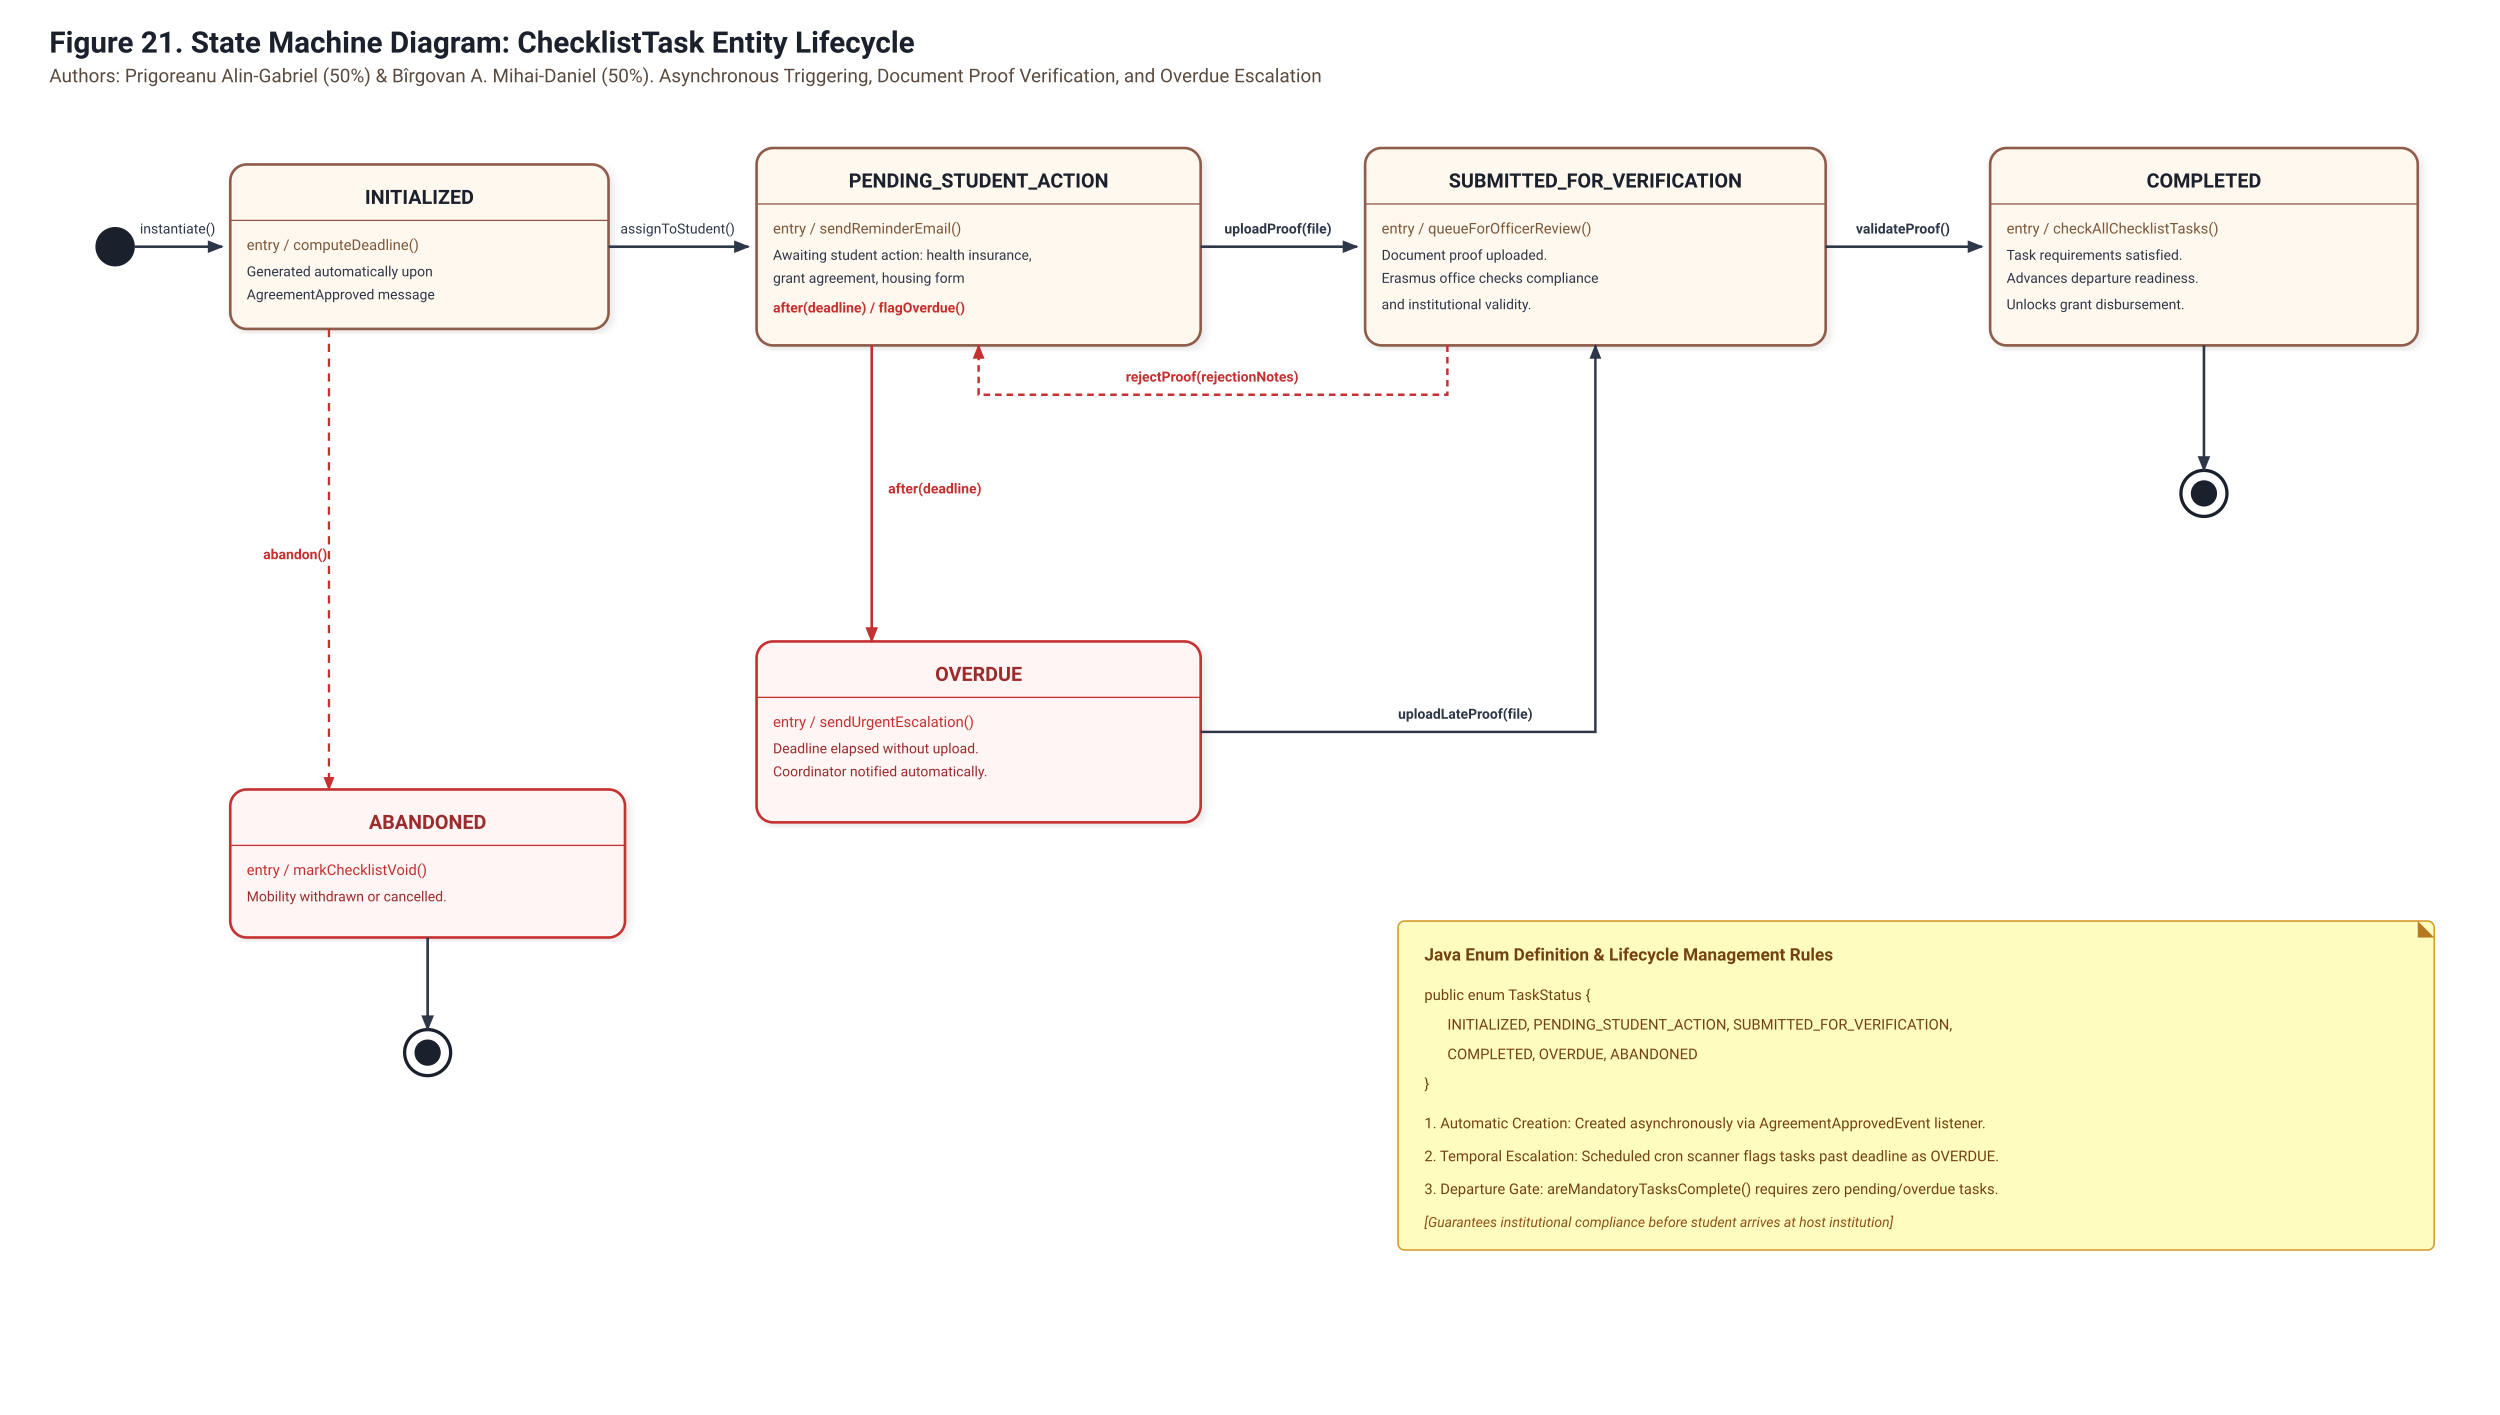
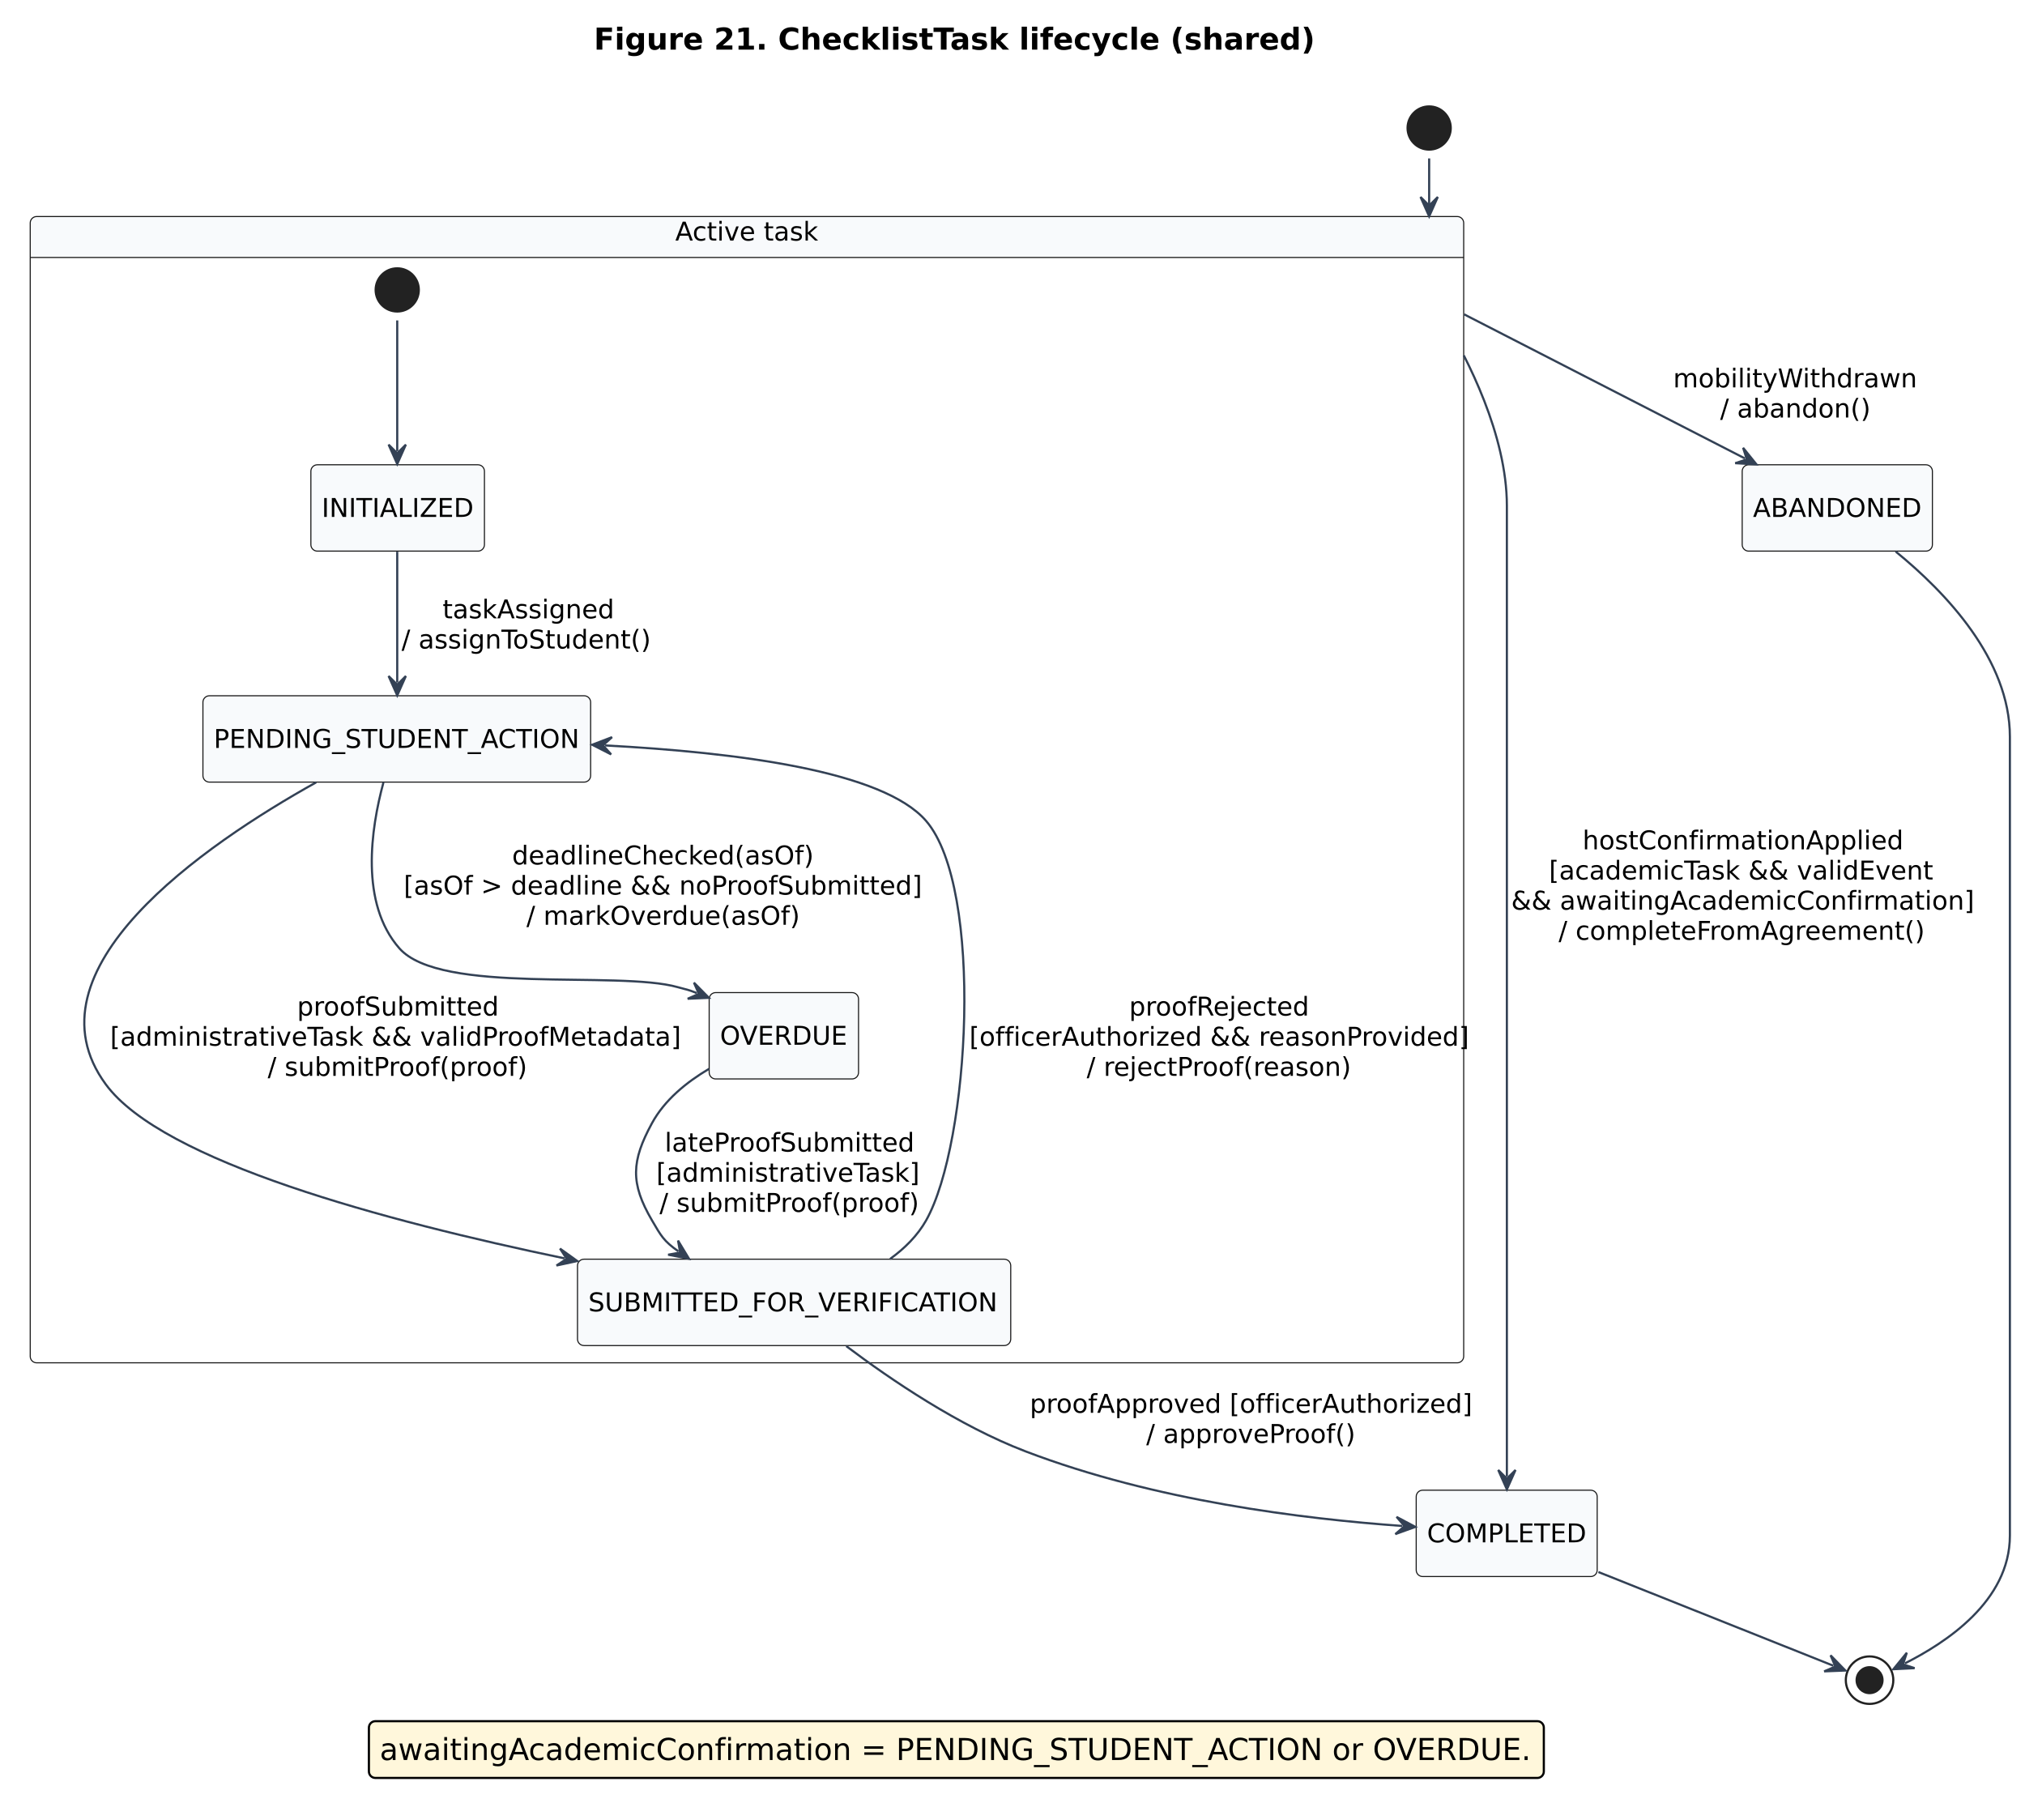
- <svg xmlns="http://www.w3.org/2000/svg" viewBox="0 0 1520 860" width="100%" height="100%" style="background-color: #FBF8F1; font-family: -apple-system, BlinkMacSystemFont, 'Segoe UI', Roboto, Helvetica, Arial, sans-serif;">
-   <defs>
-     <marker id="arrow" viewBox="0 0 10 10" refX="9" refY="5" markerWidth="6" markerHeight="6" orient="auto-start-reverse">
-       <path d="M 0 1 L 10 5 L 0 9 z" fill="#2D3748" />
-     </marker>
-     <marker id="red-arrow" viewBox="0 0 10 10" refX="9" refY="5" markerWidth="6" markerHeight="6" orient="auto-start-reverse">
-       <path d="M 0 1 L 10 5 L 0 9 z" fill="#C53030" />
-     </marker>
-     <filter id="shadow" x="-3%" y="-3%" width="106%" height="106%">
-       <feDropShadow dx="2" dy="2" stdDeviation="2.5" flood-opacity="0.10" />
-     </filter>
-   </defs>
-   <text x="30" y="32" font-size="18" font-weight="bold" fill="#1A202C">Figure 21. State Machine Diagram: ChecklistTask Entity Lifecycle</text>
-   <text x="30" y="50" font-size="11.5" fill="#5A4A3E">Authors: Prigoreanu Alin-Gabriel (50%) &amp; Bîrgovan A. Mihai-Daniel (50%). Asynchronous Triggering, Document Proof Verification, and Overdue Escalation</text>
-   <circle cx="70" cy="150" r="12" fill="#1A202C" />
-   <line x1="82" y1="150" x2="135" y2="150" stroke="#2D3748" stroke-width="1.6" marker-end="url(#arrow)" />
-   <text x="108" y="142" font-size="8.5" text-anchor="middle" fill="#2D3748">instantiate()</text>
-   <g transform="translate(140, 100)">
-     <rect x="0" y="0" width="230" height="100" rx="10" fill="#FFF8EE" stroke="#8D5B4C" stroke-width="1.6" filter="url(#shadow)" />
-     <text x="115" y="24" text-anchor="middle" font-size="12" font-weight="bold" fill="#1A202C">INITIALIZED</text>
-     <line x1="0" y1="34" x2="230" y2="34" stroke="#8D5B4C" stroke-width="0.8" />
-     <text x="10" y="52" font-size="9" fill="#7A583A">entry / computeDeadline()</text>
-     <text x="10" y="68" font-size="8.5" fill="#2D3748">Generated automatically upon</text>
-     <text x="10" y="82" font-size="8.5" fill="#2D3748">AgreementApproved message</text>
-   </g>
-   <line x1="370" y1="150" x2="455" y2="150" stroke="#2D3748" stroke-width="1.6" marker-end="url(#arrow)" />
-   <text x="412" y="142" font-size="8.5" text-anchor="middle" fill="#2D3748">assignToStudent()</text>
-   <g transform="translate(460, 90)">
-     <rect x="0" y="0" width="270" height="120" rx="10" fill="#FFF8EE" stroke="#8D5B4C" stroke-width="1.6" filter="url(#shadow)" />
-     <text x="135" y="24" text-anchor="middle" font-size="12" font-weight="bold" fill="#1A202C">PENDING_STUDENT_ACTION</text>
-     <line x1="0" y1="34" x2="270" y2="34" stroke="#8D5B4C" stroke-width="0.8" />
-     <text x="10" y="52" font-size="9" fill="#7A583A">entry / sendReminderEmail()</text>
-     <text x="10" y="68" font-size="8.5" fill="#2D3748">Awaiting student action: health insurance,</text>
-     <text x="10" y="82" font-size="8.5" fill="#2D3748">grant agreement, housing form</text>
-     <text x="10" y="100" font-size="8.5" font-weight="bold" fill="#C53030">after(deadline) / flagOverdue()</text>
-   </g>
-   <line x1="730" y1="150" x2="825" y2="150" stroke="#2D3748" stroke-width="1.6" marker-end="url(#arrow)" />
-   <text x="777" y="142" font-size="8.5" text-anchor="middle" font-weight="bold" fill="#2D3748">uploadProof(file)</text>
-   <g transform="translate(830, 90)">
-     <rect x="0" y="0" width="280" height="120" rx="10" fill="#FFF8EE" stroke="#8D5B4C" stroke-width="1.6" filter="url(#shadow)" />
-     <text x="140" y="24" text-anchor="middle" font-size="12" font-weight="bold" fill="#1A202C">SUBMITTED_FOR_VERIFICATION</text>
-     <line x1="0" y1="34" x2="280" y2="34" stroke="#8D5B4C" stroke-width="0.8" />
-     <text x="10" y="52" font-size="9" fill="#7A583A">entry / queueForOfficerReview()</text>
-     <text x="10" y="68" font-size="8.5" fill="#2D3748">Document proof uploaded.</text>
-     <text x="10" y="82" font-size="8.5" fill="#2D3748">Erasmus office checks compliance</text>
-     <text x="10" y="98" font-size="8.5" fill="#2D3748">and institutional validity.</text>
-   </g>
-   <path d="M 880 210 L 880 240 L 595 240 L 595 210" fill="none" stroke="#C53030" stroke-width="1.5" stroke-dasharray="4,3" marker-end="url(#red-arrow)" />
-   <text x="737" y="232" text-anchor="middle" font-size="8.5" font-weight="bold" fill="#C53030">rejectProof(rejectionNotes)</text>
-   <line x1="1110" y1="150" x2="1205" y2="150" stroke="#2D3748" stroke-width="1.6" marker-end="url(#arrow)" />
-   <text x="1157" y="142" font-size="8.5" text-anchor="middle" font-weight="bold" fill="#2D3748">validateProof()</text>
-   <g transform="translate(1210, 90)">
-     <rect x="0" y="0" width="260" height="120" rx="10" fill="#FFF8EE" stroke="#8D5B4C" stroke-width="1.6" filter="url(#shadow)" />
-     <text x="130" y="24" text-anchor="middle" font-size="12" font-weight="bold" fill="#1A202C">COMPLETED</text>
-     <line x1="0" y1="34" x2="260" y2="34" stroke="#8D5B4C" stroke-width="0.8" />
-     <text x="10" y="52" font-size="9" fill="#7A583A">entry / checkAllChecklistTasks()</text>
-     <text x="10" y="68" font-size="8.5" fill="#2D3748">Task requirements satisfied.</text>
-     <text x="10" y="82" font-size="8.5" fill="#2D3748">Advances departure readiness.</text>
-     <text x="10" y="98" font-size="8.5" fill="#2D3748">Unlocks grant disbursement.</text>
-   </g>
-   <g transform="translate(460, 390)">
-     <rect x="0" y="0" width="270" height="110" rx="10" fill="#FFF5F5" stroke="#C53030" stroke-width="1.6" filter="url(#shadow)" />
-     <text x="135" y="24" text-anchor="middle" font-size="12" font-weight="bold" fill="#9B2C2C">OVERDUE</text>
-     <line x1="0" y1="34" x2="270" y2="34" stroke="#C53030" stroke-width="0.8" />
-     <text x="10" y="52" font-size="9" fill="#C53030">entry / sendUrgentEscalation()</text>
-     <text x="10" y="68" font-size="8.5" fill="#9B2C2C">Deadline elapsed without upload.</text>
-     <text x="10" y="82" font-size="8.5" fill="#9B2C2C">Coordinator notified automatically.</text>
-   </g>
-   <line x1="530" y1="210" x2="530" y2="390" stroke="#C53030" stroke-width="1.6" marker-end="url(#red-arrow)" />
-   <text x="540" y="300" font-size="8.5" font-weight="bold" fill="#C53030">after(deadline)</text>
-   <path d="M 730 445 L 970 445 L 970 210" fill="none" stroke="#2D3748" stroke-width="1.5" marker-end="url(#arrow)" />
-   <text x="850" y="437" font-size="8.5" font-weight="bold" fill="#2D3748">uploadLateProof(file)</text>
-   <g transform="translate(140, 480)">
-     <rect x="0" y="0" width="240" height="90" rx="10" fill="#FFF5F5" stroke="#C53030" stroke-width="1.6" filter="url(#shadow)" />
-     <text x="120" y="24" text-anchor="middle" font-size="12" font-weight="bold" fill="#9B2C2C">ABANDONED</text>
-     <line x1="0" y1="34" x2="240" y2="34" stroke="#C53030" stroke-width="0.8" />
-     <text x="10" y="52" font-size="9" fill="#C53030">entry / markChecklistVoid()</text>
-     <text x="10" y="68" font-size="8.5" fill="#9B2C2C">Mobility withdrawn or cancelled.</text>
-   </g>
-   <line x1="200" y1="200" x2="200" y2="480" stroke="#C53030" stroke-width="1.4" stroke-dasharray="5,4" marker-end="url(#red-arrow)" />
-   <text x="160" y="340" font-size="8.5" font-weight="bold" fill="#C53030">abandon()</text>
-   <circle cx="260" cy="640" r="14" fill="none" stroke="#1A202C" stroke-width="2" />
-   <circle cx="260" cy="640" r="8" fill="#1A202C" />
-   <line x1="260" y1="570" x2="260" y2="626" stroke="#2D3748" stroke-width="1.6" marker-end="url(#arrow)" />
-   <circle cx="1340" cy="300" r="14" fill="none" stroke="#1A202C" stroke-width="2" />
-   <circle cx="1340" cy="300" r="8" fill="#1A202C" />
-   <line x1="1340" y1="210" x2="1340" y2="286" stroke="#2D3748" stroke-width="1.6" marker-end="url(#arrow)" />
-   <g transform="translate(850, 560)">
-     <rect x="0" y="0" width="630" height="200" rx="4" fill="#FEFCBF" stroke="#D69E2E" stroke-width="1" />
-     <path d="M 620 0 L 630 10 L 620 10 Z" fill="#B7791F" />
-     <text x="16" y="24" font-size="10.5" font-weight="bold" fill="#744210">Java Enum Definition &amp; Lifecycle Management Rules</text>
-     <text x="16" y="48" font-size="9" fill="#744210">public enum TaskStatus {</text>
-     <text x="30" y="66" font-size="9" fill="#744210">INITIALIZED, PENDING_STUDENT_ACTION, SUBMITTED_FOR_VERIFICATION,</text>
-     <text x="30" y="84" font-size="9" fill="#744210">COMPLETED, OVERDUE, ABANDONED</text>
-     <text x="16" y="102" font-size="9" fill="#744210">}</text>
-     <text x="16" y="126" font-size="9" fill="#744210">1. Automatic Creation: Created asynchronously via AgreementApprovedEvent listener.</text>
-     <text x="16" y="146" font-size="9" fill="#744210">2. Temporal Escalation: Scheduled cron scanner flags tasks past deadline as OVERDUE.</text>
-     <text x="16" y="166" font-size="9" fill="#744210">3. Departure Gate: areMandatoryTasksComplete() requires zero pending/overdue tasks.</text>
-     <text x="16" y="186" font-size="8.5" font-style="italic" fill="#8C5015">[Guarantees institutional compliance before student arrives at host institution]</text>
+ <svg xmlns="http://www.w3.org/2000/svg" contentStyleType="text/css" data-diagram-type="STATE" height="843px" preserveAspectRatio="none" style="width:938px;height:843px;background:#FFFFFF;" version="1.1" viewBox="0 0 938 843" width="938px" zoomAndPan="magnify">
+   <defs />
+   <g>
+     <g class="title" data-source-line="12">
+       <text fill="#000000" font-family="DejaVu Sans" font-size="14" font-weight="bold" lengthAdjust="spacing" textLength="335.822" x="275.089" y="22.995">Figure 21. ChecklistTask lifecycle (shared)</text>
+     </g>
+     <g class="cluster" data-qualified-name="ActiveTask" data-source-line="13" id="ent0002">
+       <path d="M17,100.297 L675,100.297 A3,3 0 0 1 678,103.297 L678,119.266 L14,119.266 L14,103.297 A3,3 0 0 1 17,100.297" fill="#F8FAFC" />
+       <rect fill="none" height="531" rx="3" ry="3" style="stroke:#181818;stroke-width:0.5;" width="664" x="14" y="100.297" />
+       <line style="stroke:#181818;stroke-width:0.5;" x1="14" x2="678" y1="119.266" y2="119.266" />
+       <text fill="#000000" font-family="DejaVu Sans" font-size="12" lengthAdjust="spacing" textLength="66.404" x="312.798" y="111.436">Active task</text>
+     </g>
+     <g class="start_entity" data-qualified-name=".start." data-source-line="21" id="ent0013">
+       <ellipse cx="662" cy="59.297" fill="#222222" rx="10" ry="10" style="stroke:#222222;stroke-width:1;" />
+     </g>
+     <rect fill="#F8FAFC" height="40" rx="3" ry="3" style="stroke:#181818;stroke-width:0.5;" width="83.834" x="656" y="690.297" />
+     <text fill="#000000" font-family="DejaVu Sans" font-size="12" lengthAdjust="spacing" textLength="73.834" x="661" y="714.451">COMPLETED</text>
+     <rect fill="#F8FAFC" height="40" rx="3" ry="3" style="stroke:#181818;stroke-width:0.5;" width="88.111" x="807" y="215.297" />
+     <text fill="#000000" font-family="DejaVu Sans" font-size="12" lengthAdjust="spacing" textLength="78.111" x="812" y="239.451">ABANDONED</text>
+     <g class="end_entity" data-qualified-name=".end." data-source-line="25" id="ent0020">
+       <ellipse cx="866" cy="778.297" fill="none" rx="11" ry="11" style="stroke:#222222;stroke-width:1;" />
+       <ellipse cx="866" cy="778.297" fill="#222222" rx="6" ry="6" style="stroke:#222222;stroke-width:1;" />
+     </g>
+     <g class="start_entity" data-qualified-name="ActiveTask..start.ActiveTask" data-source-line="14" id="ent0002">
+       <ellipse cx="184" cy="134.297" fill="#222222" rx="10" ry="10" style="stroke:#222222;stroke-width:1;" />
+     </g>
+     <rect fill="#F8FAFC" height="40" rx="3" ry="3" style="stroke:#181818;stroke-width:0.5;" width="80.4" x="144" y="215.297" />
+     <text fill="#000000" font-family="DejaVu Sans" font-size="12" lengthAdjust="spacing" textLength="70.4" x="149" y="239.451">INITIALIZED</text>
+     <rect fill="#F8FAFC" height="40" rx="3" ry="3" style="stroke:#181818;stroke-width:0.5;" width="179.588" x="94" y="322.297" />
+     <text fill="#000000" font-family="DejaVu Sans" font-size="12" lengthAdjust="spacing" textLength="169.588" x="99" y="346.451">PENDING_STUDENT_ACTION</text>
+     <rect fill="#F8FAFC" height="40" rx="3" ry="3" style="stroke:#181818;stroke-width:0.5;" width="200.682" x="267.5" y="583.297" />
+     <text fill="#000000" font-family="DejaVu Sans" font-size="12" lengthAdjust="spacing" textLength="190.682" x="272.5" y="607.451">SUBMITTED_FOR_VERIFICATION</text>
+     <rect fill="#F8FAFC" height="40" rx="3" ry="3" style="stroke:#181818;stroke-width:0.5;" width="69.18" x="328.5" y="459.797" />
+     <text fill="#000000" font-family="DejaVu Sans" font-size="12" lengthAdjust="spacing" textLength="59.18" x="333.5" y="483.951">OVERDUE</text>
+     <g class="link" data-entity-1="ent0002" data-entity-2="ent0003" data-link-type="dependency" id="lnk4">
+       <polygon fill="#334155" points="184,214.955,188,205.955,184,209.955,180,205.955,184,214.955" style="stroke:#334155;stroke-width:1;" />
+       <path d="M184,148.424 C184,164.647 184,189.025 184,208.955" fill="none" style="stroke:#334155;stroke-width:1;" />
+     </g>
+     <g class="link" data-entity-1="ent0003" data-entity-2="ent0005" data-link-type="dependency" id="lnk6">
+       <polygon fill="#334155" points="184,322.16,188,313.16,184,317.16,180,313.16,184,322.16" style="stroke:#334155;stroke-width:1;" />
+       <path d="M184,255.555 C184,274.501 184,297.257 184,316.16" fill="none" style="stroke:#334155;stroke-width:1;" />
+       <text fill="#000000" font-family="DejaVu Sans" font-size="12" lengthAdjust="spacing" textLength="79.529" x="205.008" y="286.435">taskAssigned</text>
+       <text fill="#000000" font-family="DejaVu Sans" font-size="12" lengthAdjust="spacing" textLength="117.545" x="186" y="300.404">/ assignToStudent()</text>
+     </g>
+     <g class="link" data-entity-1="ent0005" data-entity-2="ent0007" data-link-type="dependency" id="lnk8">
+       <polygon fill="#334155" points="267.399,584.138,259.402,578.389,262.504,583.119,257.773,586.221,267.399,584.138" style="stroke:#334155;stroke-width:1;" />
+       <path d="M146.47,362.398 C94.214,391.543 10.092,449.326 49,502.297 C75.284,538.081 178.221,565.59 261.525,582.916" fill="none" style="stroke:#334155;stroke-width:1;" />
+       <text fill="#000000" font-family="DejaVu Sans" font-size="12" lengthAdjust="spacing" textLength="93.732" x="137.602" y="470.435">proofSubmitted</text>
+       <text fill="#000000" font-family="DejaVu Sans" font-size="12" lengthAdjust="spacing" textLength="266.935" x="51" y="484.404">[administrativeTask &amp;&amp; validProofMetadata]</text>
+       <text fill="#000000" font-family="DejaVu Sans" font-size="12" lengthAdjust="spacing" textLength="120.961" x="123.987" y="498.373">/ submitProof(proof)</text>
+     </g>
+     <g class="link" data-entity-1="ent0007" data-entity-2="ent0005" data-link-type="dependency" id="lnk9">
+       <polygon fill="#334155" points="274.309,344.983,283.083,349.457,279.302,345.25,283.51,341.469,274.309,344.983" style="stroke:#334155;stroke-width:1;" />
+       <path d="M412.299,583.178 C418.992,578.33 424.989,572.42 429,565.297 C449.169,529.473 455.812,411.462 429,380.297 C409.046,357.103 341.612,348.582 280.301,345.303" fill="none" style="stroke:#334155;stroke-width:1;" />
+       <text fill="#000000" font-family="DejaVu Sans" font-size="12" lengthAdjust="spacing" textLength="84.199" x="523.007" y="470.435">proofRejected</text>
+       <text fill="#000000" font-family="DejaVu Sans" font-size="12" lengthAdjust="spacing" textLength="232.213" x="449" y="484.404">[officerAuthorized &amp;&amp; reasonProvided]</text>
+       <text fill="#000000" font-family="DejaVu Sans" font-size="12" lengthAdjust="spacing" textLength="123.504" x="503.354" y="498.373">/ rejectProof(reason)</text>
+     </g>
+     <g class="link" data-entity-1="ent0005" data-entity-2="ent0010" data-link-type="dependency" id="lnk11">
+       <polygon fill="#334155" points="328.367,462.212,321.449,455.201,323.712,460.386,318.528,462.649,328.367,462.212" style="stroke:#334155;stroke-width:1;" />
+       <path d="M177.614,362.459 C171.794,383.91 166.619,418.394 185,439.297 C204.113,461.033 286.151,449.408 314,457.297 C318.737,458.639 318.027,458.156 322.782,460.021" fill="none" style="stroke:#334155;stroke-width:1;" />
+       <text fill="#000000" font-family="DejaVu Sans" font-size="12" lengthAdjust="spacing" textLength="140.18" x="237.206" y="400.435">deadlineChecked(asOf)</text>
+       <text fill="#000000" font-family="DejaVu Sans" font-size="12" lengthAdjust="spacing" textLength="240.592" x="187" y="414.404">[asOf &gt; deadline &amp;&amp; noProofSubmitted]</text>
+       <text fill="#000000" font-family="DejaVu Sans" font-size="12" lengthAdjust="spacing" textLength="126.891" x="243.851" y="428.373">/ markOverdue(asOf)</text>
+     </g>
+     <g class="link" data-entity-1="ent0010" data-entity-2="ent0007" data-link-type="dependency" id="lnk12">
+       <polygon fill="#334155" points="319.157,583.092,314.07,574.659,315.058,580.228,309.488,581.216,319.157,583.092" style="stroke:#334155;stroke-width:1;" />
+       <path d="M328.403,495.139 C318.02,501.271 307.847,509.546 302,520.297 C292.445,537.867 291.891,548.04 302,565.297 C306.183,572.438 307.386,574.868 314.238,579.656" fill="none" style="stroke:#334155;stroke-width:1;" />
+       <text fill="#000000" font-family="DejaVu Sans" font-size="12" lengthAdjust="spacing" textLength="116.127" x="307.911" y="533.436">lateProofSubmitted</text>
+       <text fill="#000000" font-family="DejaVu Sans" font-size="12" lengthAdjust="spacing" textLength="123.949" x="304" y="547.404">[administrativeTask]</text>
+       <text fill="#000000" font-family="DejaVu Sans" font-size="12" lengthAdjust="spacing" textLength="120.961" x="305.494" y="561.373">/ submitProof(proof)</text>
+     </g>
+     <g class="link" data-entity-1="ent0013" data-entity-2="ent0002" data-link-type="dependency" id="lnk14">
+       <polygon fill="#334155" points="662,100.243,666,91.243,662,95.243,658,91.243,662,100.243" style="stroke:#334155;stroke-width:1;" />
+       <path d="M662,73.384 C662,80.244 662,89.483 662,98.727 C662,99.016 662,99.305 662,99.593 C662,99.738 662,99.882 662,100.026 C662,100.099 662,94.171 662,94.243" fill="none" style="stroke:#334155;stroke-width:1;" />
+     </g>
+     <g class="link" data-entity-1="ent0007" data-entity-2="ent0015" data-link-type="dependency" id="lnk16">
+       <polygon fill="#334155" points="655.59,707.303,646.9,702.668,650.603,706.945,646.327,710.648,655.59,707.303" style="stroke:#334155;stroke-width:1;" />
+       <path d="M391.982,623.552 C412.727,639.185 444.163,660.504 475,672.297 C535.115,695.287 603.742,703.576 649.606,706.873" fill="none" style="stroke:#334155;stroke-width:1;" />
+       <text fill="#000000" font-family="DejaVu Sans" font-size="12" lengthAdjust="spacing" textLength="205.529" x="477" y="654.436">proofApproved [officerAuthorized]</text>
+       <text fill="#000000" font-family="DejaVu Sans" font-size="12" lengthAdjust="spacing" textLength="97.647" x="530.941" y="668.404">/ approveProof()</text>
+     </g>
+     <g class="link" data-entity-1="ent0002" data-entity-2="ent0015" data-link-type="dependency" id="lnk17">
+       <polygon fill="#334155" points="698,689.944,702,680.944,698,684.944,694,680.944,698,689.944" style="stroke:#334155;stroke-width:1;" />
+       <path d="M678.052,164.634 C681.252,170.937 684.535,178.039 687.49,185.62 C693.401,200.782 698,217.861 698,234.297 C698,234.297 698,234.297 698,604.297 C698,634.193 698,662.876 698,683.944" fill="none" style="stroke:#334155;stroke-width:1;" />
+       <text fill="#000000" font-family="DejaVu Sans" font-size="12" lengthAdjust="spacing" textLength="148.863" x="733.047" y="393.435">hostConfirmationApplied</text>
+       <text fill="#000000" font-family="DejaVu Sans" font-size="12" lengthAdjust="spacing" textLength="179.953" x="717.502" y="407.404">[academicTask &amp;&amp; validEvent</text>
+       <text fill="#000000" font-family="DejaVu Sans" font-size="12" lengthAdjust="spacing" textLength="214.957" x="700" y="421.373">&amp;&amp; awaitingAcademicConfirmation]</text>
+       <text fill="#000000" font-family="DejaVu Sans" font-size="12" lengthAdjust="spacing" textLength="171.047" x="721.955" y="435.342">/ completeFromAgreement()</text>
+     </g>
+     <g class="link" data-entity-1="ent0002" data-entity-2="ent0018" data-link-type="dependency" id="lnk19">
+       <polygon fill="#334155" points="813.603,215.104,807.423,207.436,809.155,212.821,803.77,214.553,813.603,215.104" style="stroke:#334155;stroke-width:1;" />
+       <path d="M678.212,145.618 C679.242,146.146 680.312,146.695 681.421,147.264 C685.856,149.541 690.91,152.135 696.432,154.968 C707.475,160.636 720.387,167.263 733.958,174.228 C761.1,188.158 785.538,200.7 808.265,212.364" fill="none" style="stroke:#334155;stroke-width:1;" />
+       <text fill="#000000" font-family="DejaVu Sans" font-size="12" lengthAdjust="spacing" textLength="113.291" x="775" y="179.435">mobilityWithdrawn</text>
+       <text fill="#000000" font-family="DejaVu Sans" font-size="12" lengthAdjust="spacing" textLength="69.715" x="796.788" y="193.404">/ abandon()</text>
+     </g>
+     <g class="link" data-entity-1="ent0015" data-entity-2="ent0020" data-link-type="dependency" id="lnk21">
+       <polygon fill="#334155" points="854.814,773.836,847.936,766.787,850.17,771.984,844.973,774.217,854.814,773.836" style="stroke:#334155;stroke-width:1;" />
+       <path d="M740.394,728.204 C778.498,743.4 826.31,762.468 849.241,771.613" fill="none" style="stroke:#334155;stroke-width:1;" />
+     </g>
+     <g class="link" data-entity-1="ent0018" data-entity-2="ent0020" data-link-type="dependency" id="lnk22">
+       <polygon fill="#334155" points="877.026,773.225,886.863,772.734,881.488,770.969,883.253,765.595,877.026,773.225" style="stroke:#334155;stroke-width:1;" />
+       <path d="M878.084,255.48 C901.293,274.376 931,305.546 931,341.297 C931,341.297 931,341.297 931,711.297 C931,741.927 900.926,761.141 882.381,770.518" fill="none" style="stroke:#334155;stroke-width:1;" />
+     </g>
+     <g class="legend" data-source-line="27">
+       <rect fill="#FFF7DB" height="26.297" rx="3" ry="3" style="stroke:#000000;stroke-width:1;" width="544.235" x="170.882" y="797.297" />
+       <text fill="#000000" font-family="DejaVu Sans" font-size="14" lengthAdjust="spacing" textLength="534.235" x="175.882" y="815.292">awaitingAcademicConfirmation = PENDING_STUDENT_ACTION or OVERDUE.</text>
+     </g>
  </g>
</svg>
